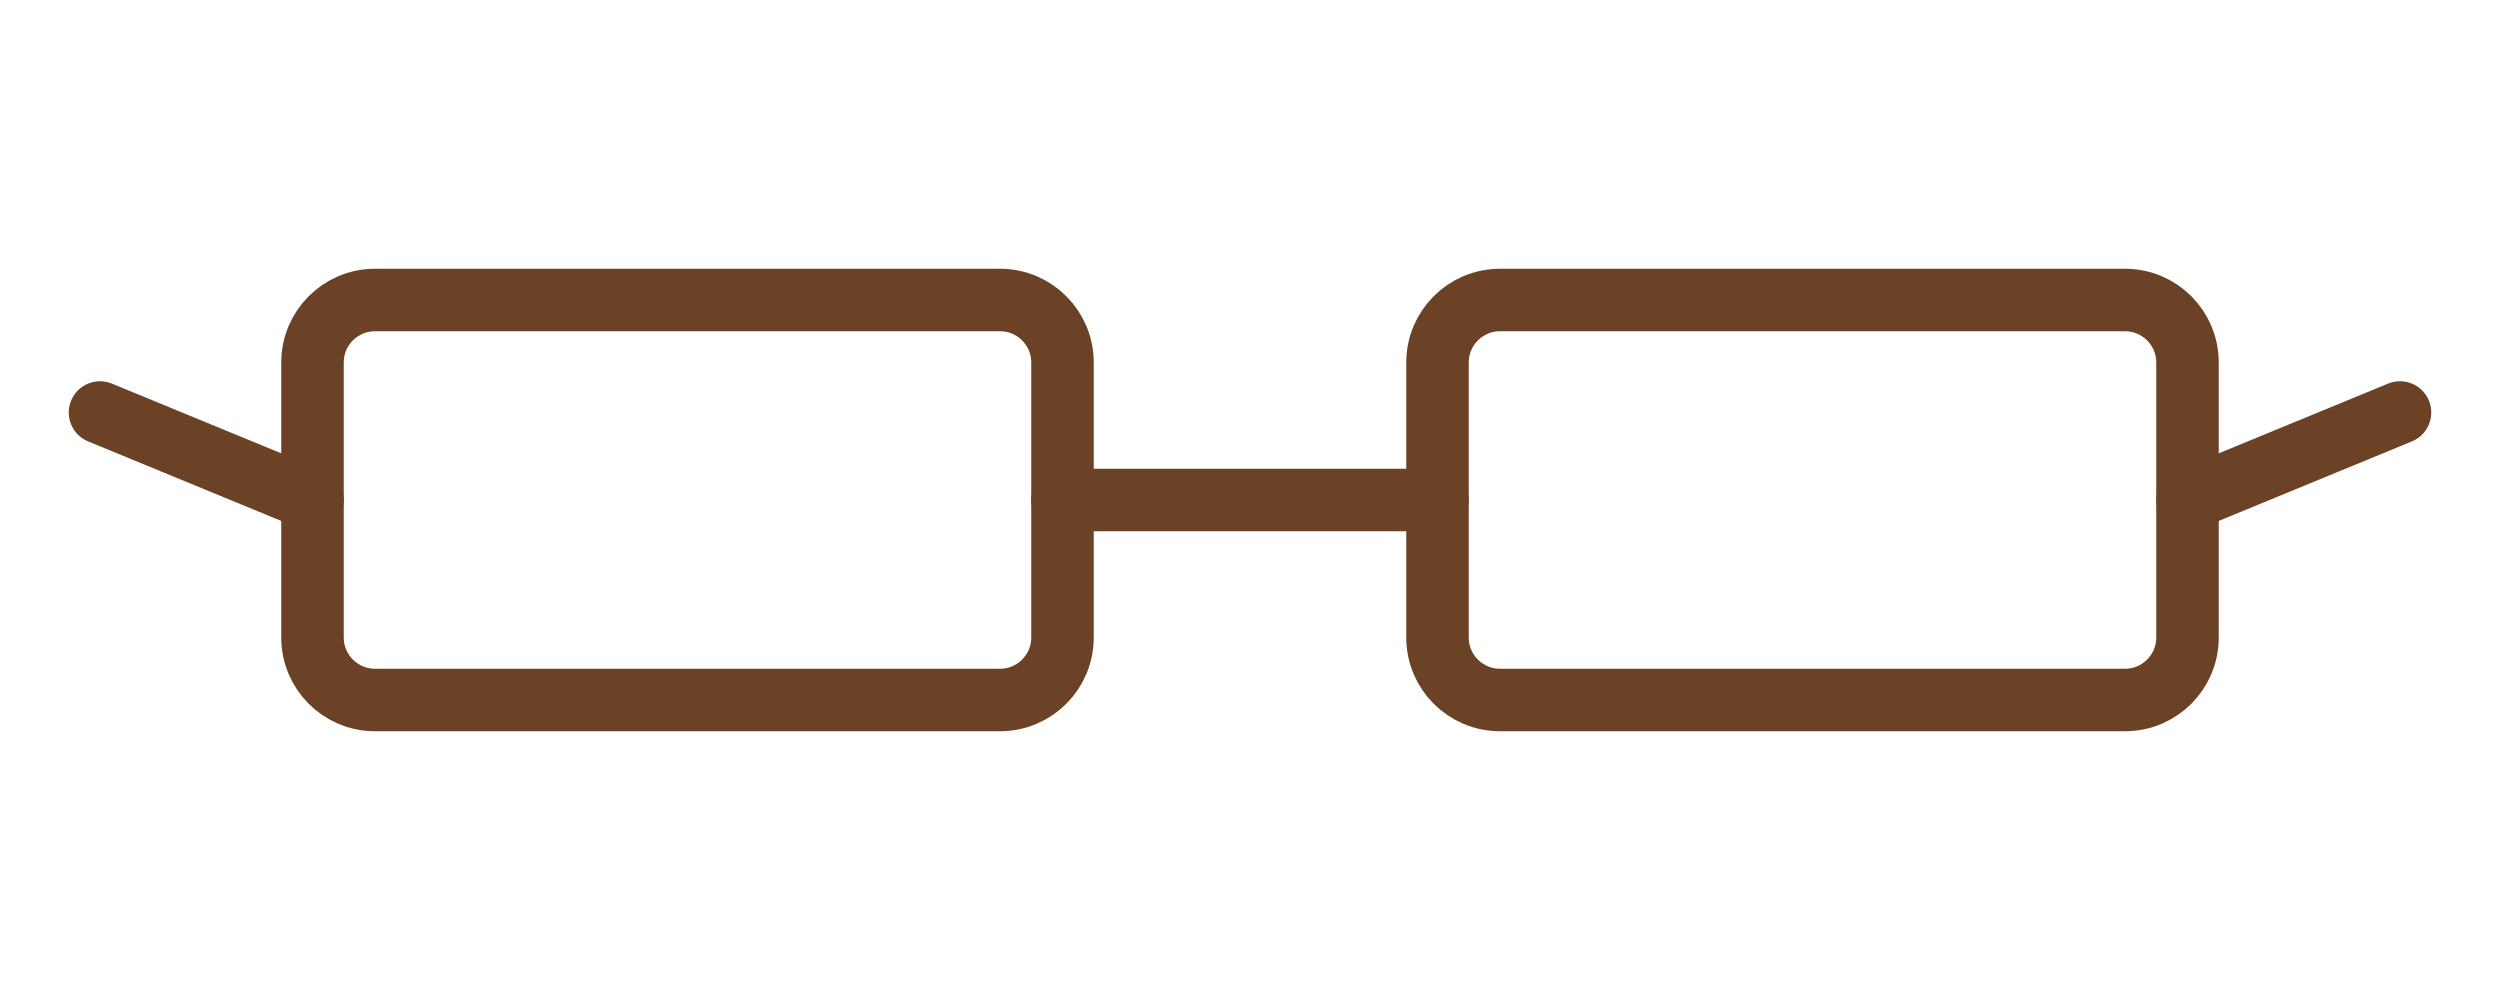
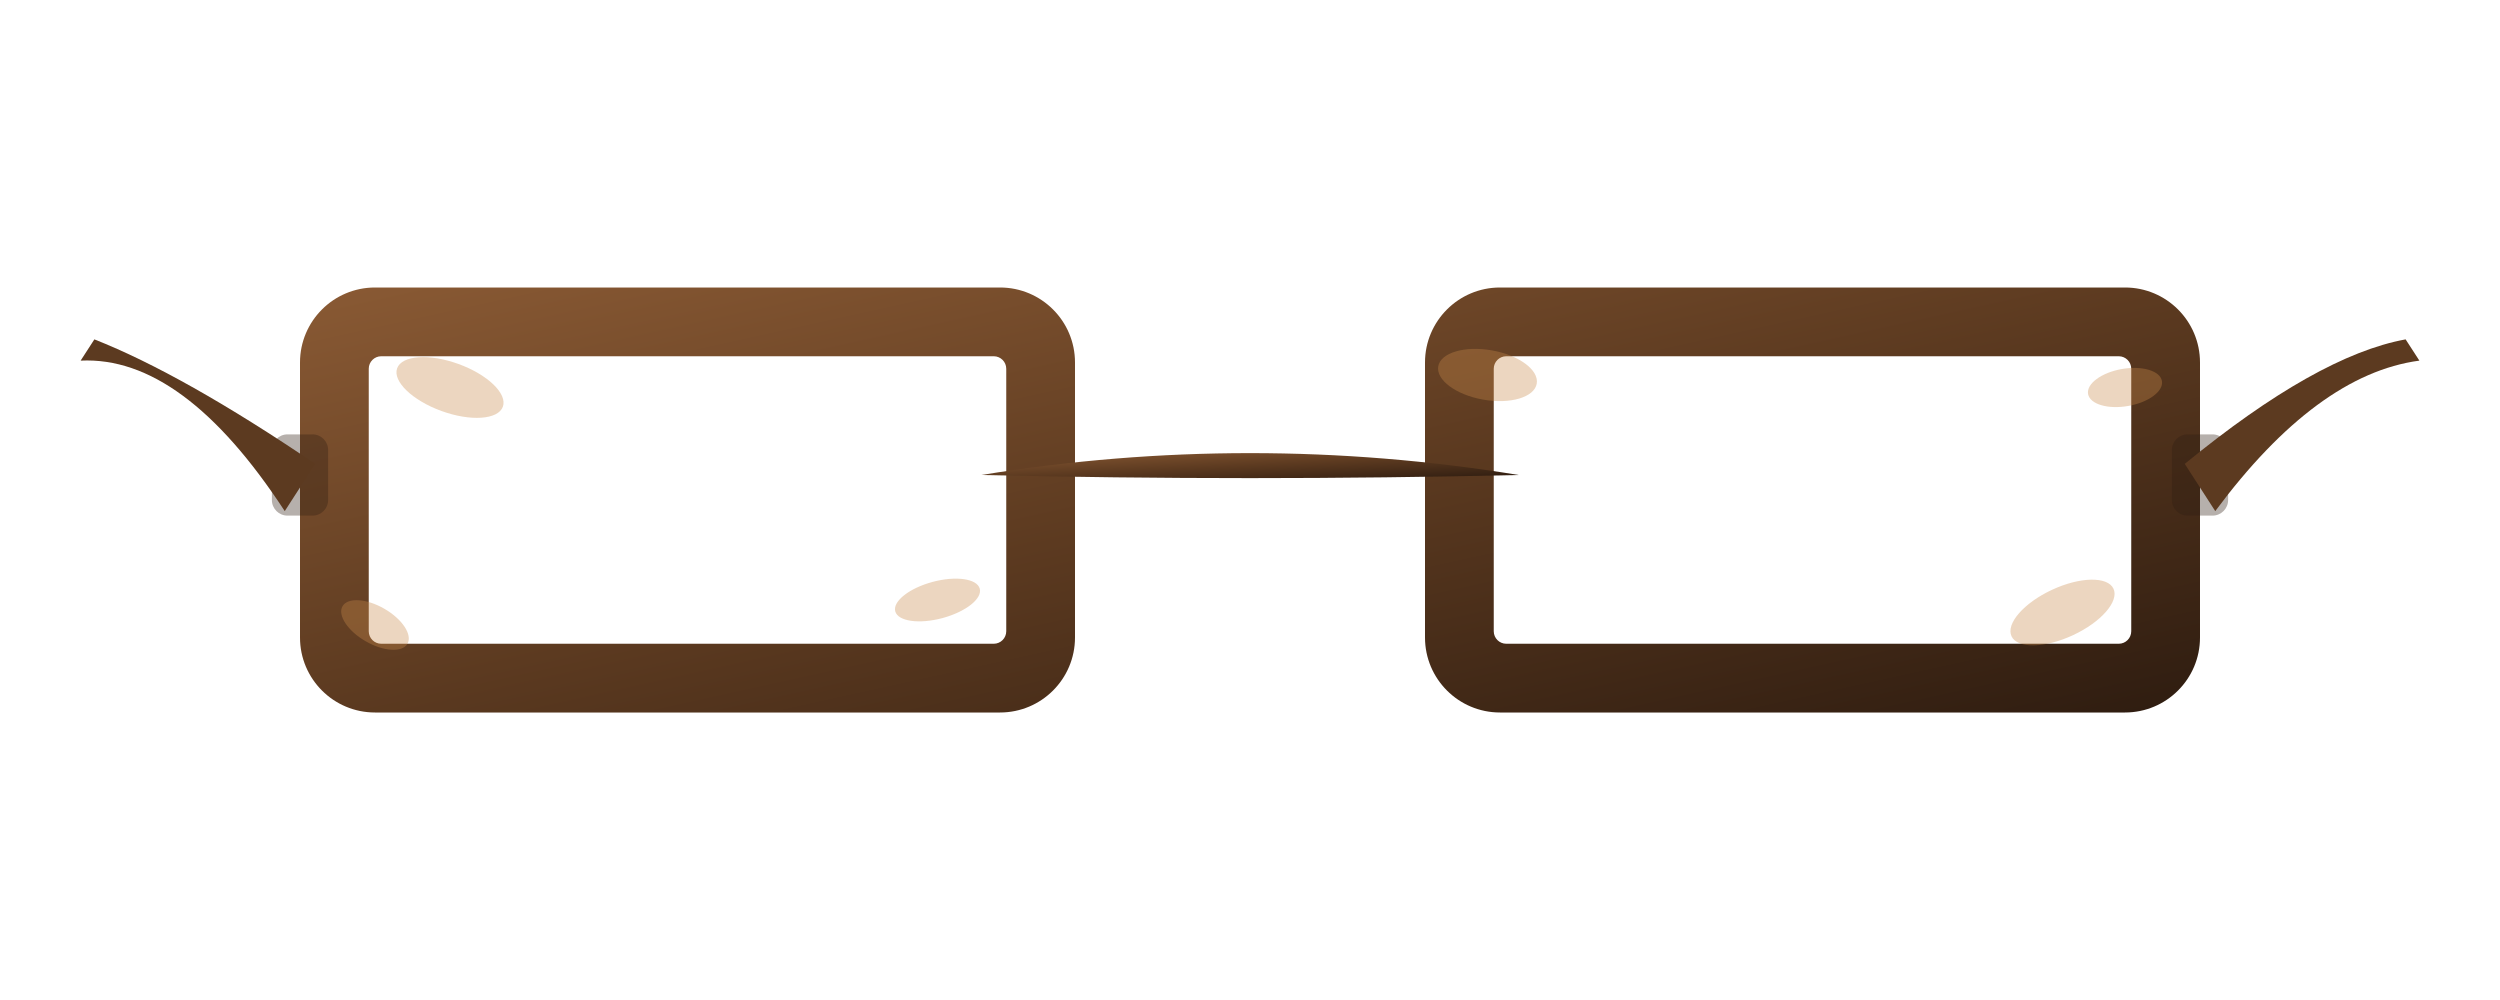
<svg xmlns="http://www.w3.org/2000/svg" viewBox="0 0 400 160" width="400" height="160">
-   <g fill="none" stroke="#6b4226" stroke-width="10" stroke-linecap="round" stroke-linejoin="round">
-     <line x1="50" y1="80" x2="16" y2="66" />
-     <line x1="350" y1="80" x2="384" y2="66" />
-     <line x1="170" y1="80" x2="230" y2="80" />
-     <rect x="50" y="48" width="120" height="64" rx="10" />
-     <rect x="230" y="48" width="120" height="64" rx="10" />
+   <defs>
+     <linearGradient id="rectTortoise" x1="0%" y1="0%" x2="100%" y2="100%">
+       <stop offset="0%" stop-color="#8a5a34" />
+       <stop offset="50%" stop-color="#5c3a20" />
+       <stop offset="100%" stop-color="#2e1c10" />
+     </linearGradient>
+     <clipPath id="rectClip">
+       <path d="M 60.00,46.00 L 160.00,46.00 A 12.00,12.00 0 0 1 172.00,58.00 L 172.00,102.00 A 12.00,12.00 0 0 1 160.00,114.00 L 60.00,114.00 A 12.00,12.00 0 0 1 48.00,102.00 L 48.00,58.00 A 12.00,12.00 0 0 1 60.00,46.00 Z M 61.00,57.00 L 159.00,57.00 A 2.00,2.00 0 0 1 161.00,59.00 L 161.00,101.00 A 2.00,2.00 0 0 1 159.00,103.00 L 61.00,103.00 A 2.00,2.00 0 0 1 59.00,101.00 L 59.00,59.00 A 2.00,2.00 0 0 1 61.00,57.00 Z M 240.00,46.00 L 340.00,46.00 A 12.00,12.00 0 0 1 352.00,58.00 L 352.00,102.00 A 12.00,12.00 0 0 1 340.00,114.00 L 240.00,114.00 A 12.00,12.00 0 0 1 228.00,102.00 L 228.00,58.00 A 12.00,12.00 0 0 1 240.00,46.00 Z M 241.00,57.00 L 339.00,57.00 A 2.00,2.00 0 0 1 341.00,59.00 L 341.00,101.00 A 2.00,2.00 0 0 1 339.00,103.00 L 241.00,103.00 A 2.00,2.00 0 0 1 239.00,101.00 L 239.00,59.00 A 2.00,2.00 0 0 1 241.00,57.00 Z" fill-rule="evenodd" />
+     </clipPath>
+   </defs>
+   <g fill-rule="evenodd">
+     <path d="M 60.00,46.00 L 160.00,46.00 A 12.00,12.00 0 0 1 172.00,58.00 L 172.00,102.00 A 12.00,12.00 0 0 1 160.00,114.00 L 60.00,114.00 A 12.00,12.00 0 0 1 48.00,102.00 L 48.00,58.00 A 12.00,12.00 0 0 1 60.00,46.00 Z M 61.00,57.00 L 159.00,57.00 A 2.00,2.00 0 0 1 161.00,59.00 L 161.00,101.00 A 2.00,2.00 0 0 1 159.00,103.00 L 61.00,103.00 A 2.00,2.00 0 0 1 59.00,101.00 L 59.00,59.00 A 2.00,2.00 0 0 1 61.00,57.00 Z M 240.00,46.00 L 340.00,46.00 A 12.00,12.00 0 0 1 352.00,58.00 L 352.00,102.00 A 12.00,12.00 0 0 1 340.00,114.00 L 240.00,114.00 A 12.00,12.00 0 0 1 228.00,102.00 L 228.00,58.00 A 12.00,12.00 0 0 1 240.00,46.00 Z M 241.00,57.00 L 339.00,57.00 A 2.00,2.00 0 0 1 341.00,59.00 L 341.00,101.00 A 2.00,2.00 0 0 1 339.00,103.00 L 241.00,103.00 A 2.00,2.00 0 0 1 239.00,101.00 L 239.00,59.00 A 2.00,2.00 0 0 1 241.00,57.00 Z" fill="url(#rectTortoise)" />
  </g>
+   <path d="M 157.00,76.00 Q 200.00,69.00 243.00,76.00 Q 200.00,77.00 157.00,76.00 Z" fill="url(#rectTortoise)" />
+   <g clip-path="url(#rectClip)">
+     <ellipse cx="72" cy="62" rx="9" ry="4" fill="#c98a4a" opacity="0.35" transform="rotate(20 72 62)" />
+     <ellipse cx="150" cy="96" rx="7" ry="3" fill="#c98a4a" opacity="0.35" transform="rotate(-15 150 96)" />
+     <ellipse cx="238" cy="60" rx="8" ry="4" fill="#c98a4a" opacity="0.35" transform="rotate(10 238 60)" />
+     <ellipse cx="330" cy="98" rx="9" ry="4" fill="#c98a4a" opacity="0.35" transform="rotate(-25 330 98)" />
+     <ellipse cx="60" cy="100" rx="6" ry="3" fill="#c98a4a" opacity="0.35" transform="rotate(30 60 100)" />
+     <ellipse cx="340" cy="62" rx="6" ry="3" fill="#c98a4a" opacity="0.35" transform="rotate(-10 340 62)" />
+   </g>
+   <rect x="43.50" y="69.50" width="9" height="13" rx="2.5" fill="#2e1c10" opacity="0.35" />
+   <rect x="347.50" y="69.50" width="9" height="13" rx="2.5" fill="#2e1c10" opacity="0.35" />
+   <path d="M 50.44,74.22 Q 29.30,59.90 15.10,54.30 L 12.90,57.70 Q 29.30,56.90 45.56,81.78 Z" fill="#5c3a20" />
+   <path d="M 354.44,81.78 Q 370.70,59.90 387.10,57.70 L 384.90,54.30 Q 370.70,56.90 349.56,74.22 Z" fill="#5c3a20" />
</svg>
